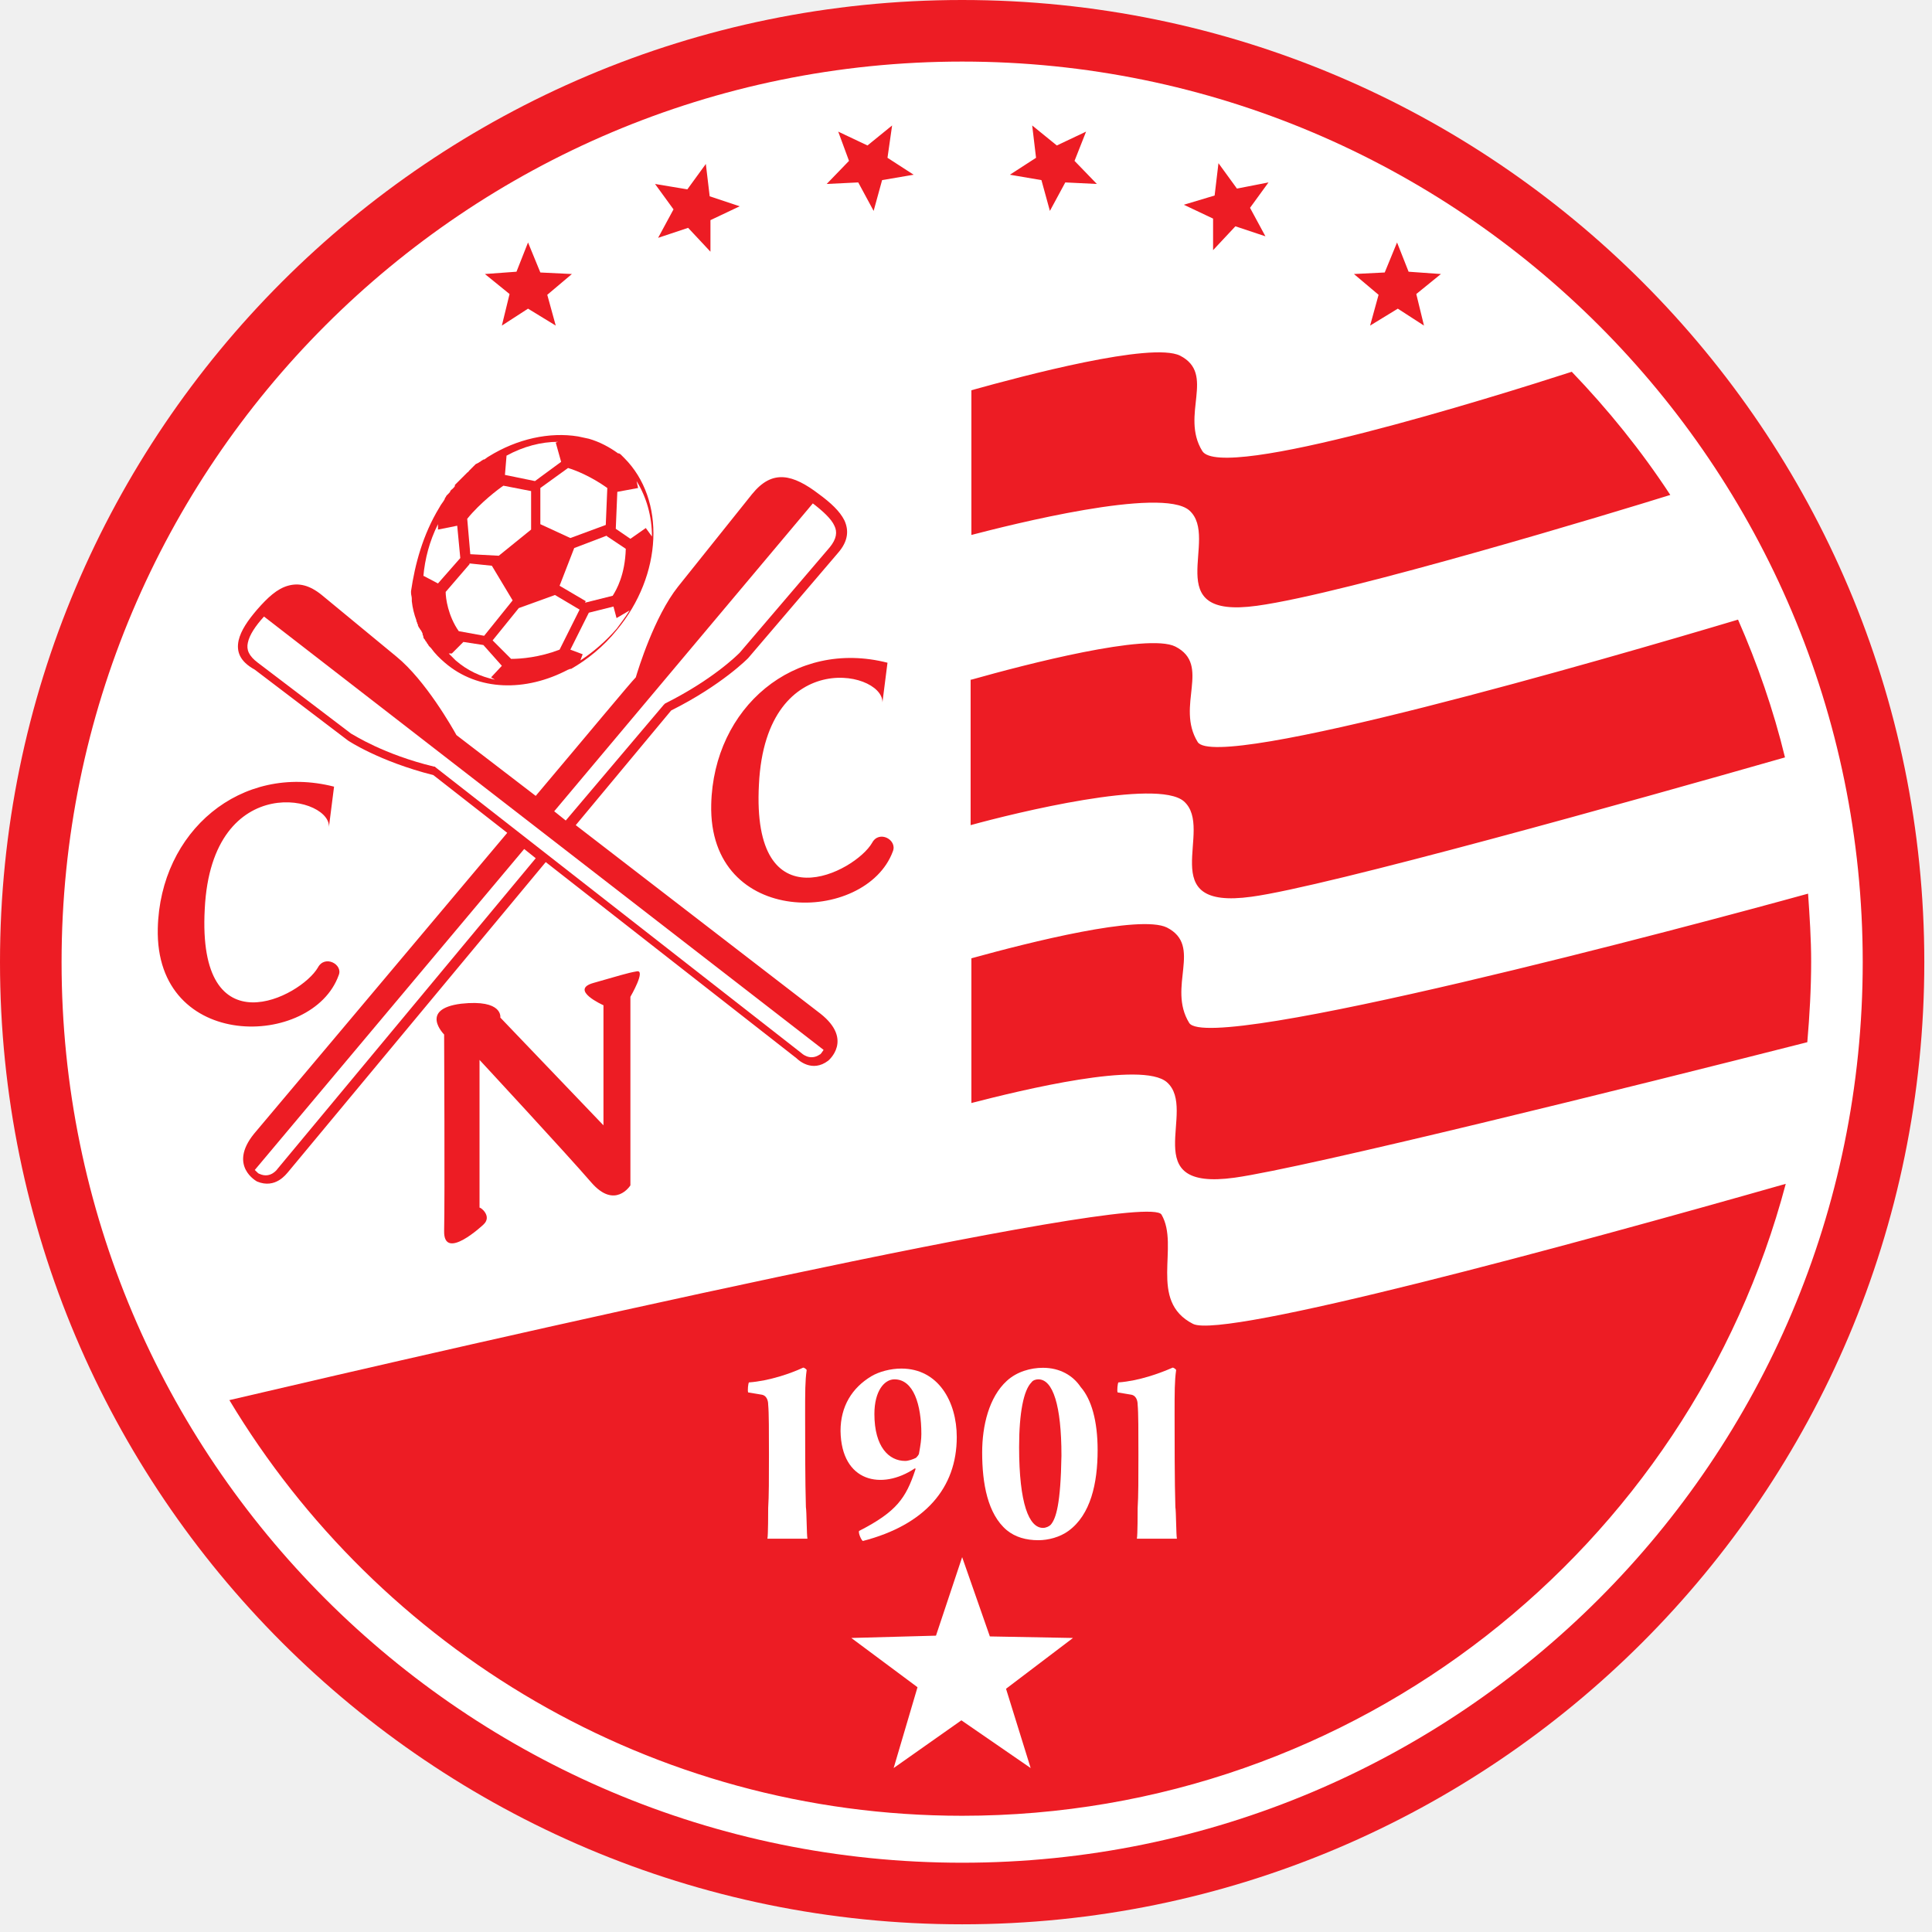
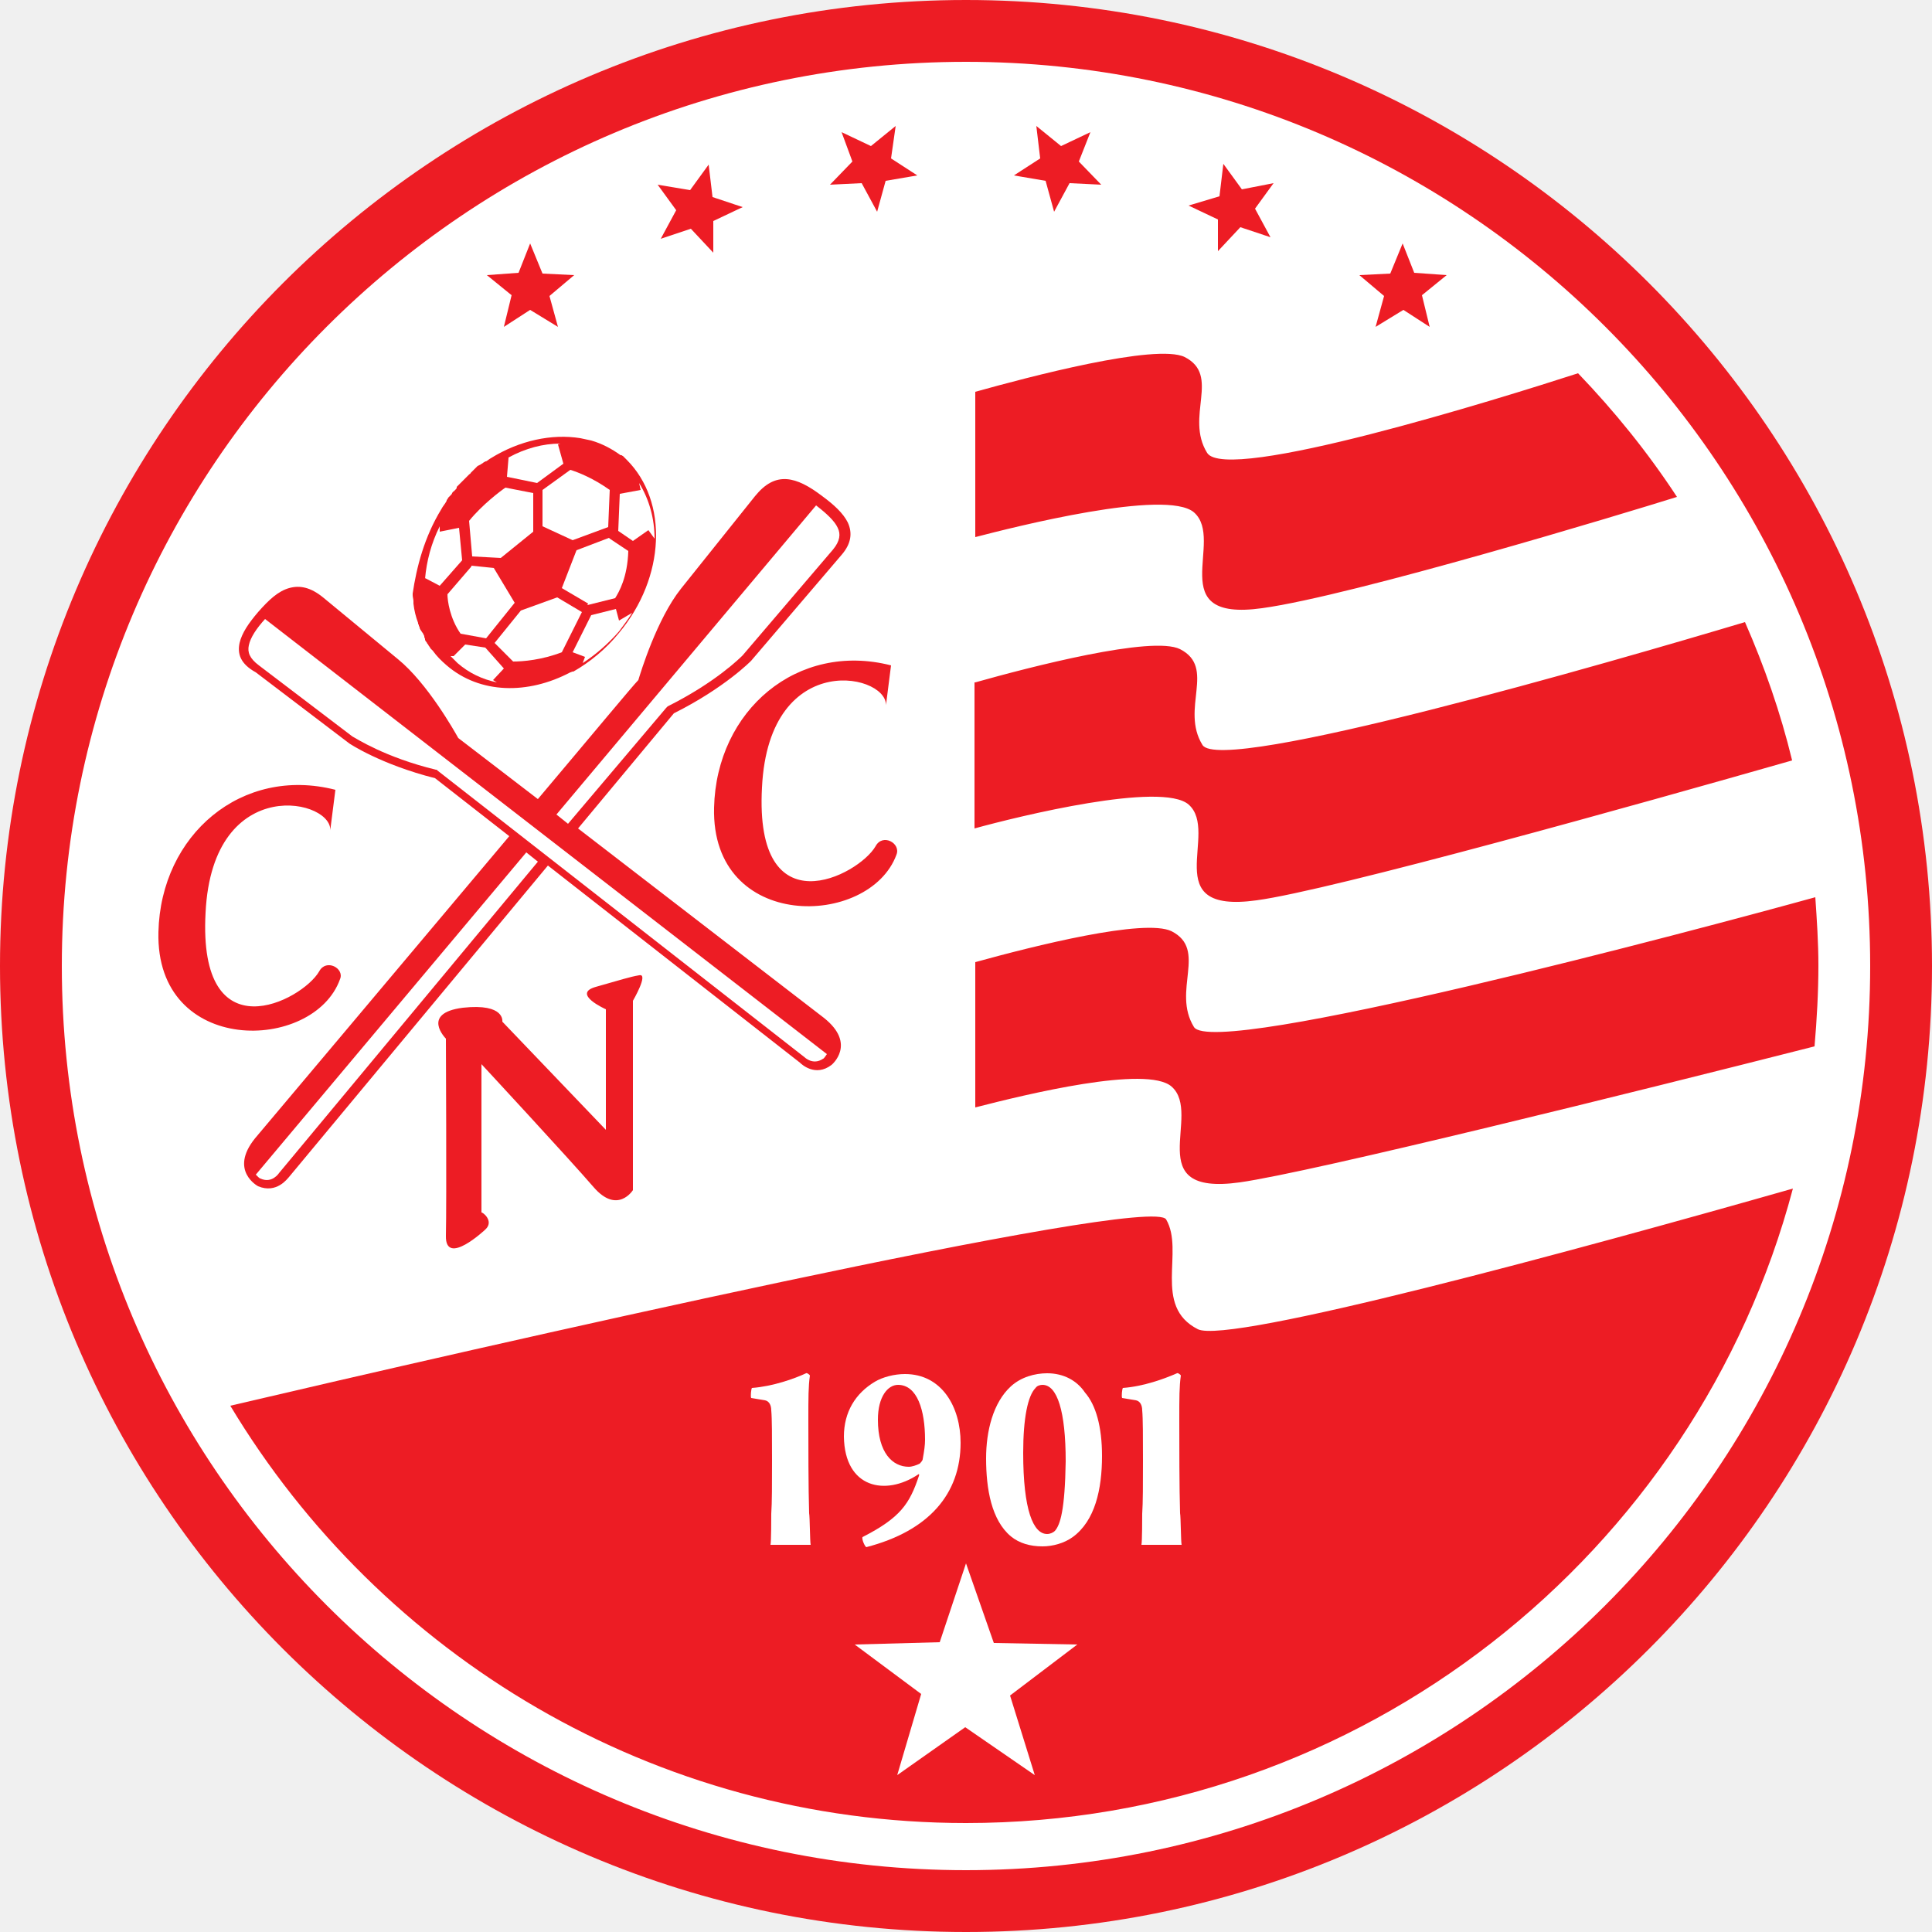
- <svg xmlns="http://www.w3.org/2000/svg" version="1.1" id="Layer_1" x="0px" y="0px" viewBox="-180 271 251 251" style="enable-background:new -180 271 251 251;" xml:space="preserve">
-   <style type="text/css">
- 	.st0{fill:#ED1C24;}
- 	.st1{fill:#FFFFFF;}
- </style>
-   <path class="st0" d="M-55,271c69,0,125,56,125,125c0,69-56,125-125,125c-69,0-125-56-125-125C-180,327-124,271-55,271L-55,271z" />
+ <svg xmlns="http://www.w3.org/2000/svg" version="1.1" id="Layer_1" x="0px" y="0px" viewBox="-360 542 250 250" enable-background="new -360 542 250 250" xml:space="preserve">
+   <path fill="#ED1C24" d="M-235,542c69,0,125,56,125,125s-56,125-125,125s-125-56-125-125S-304,542-235,542L-235,542z" />
  <g>
-     <path class="st1" d="M-100.3,349.8l-3.2,0.8l-2.4,4.8l1.6,0.6l-0.3,0.8c1.7-1.1,3.3-2.5,4.7-4.1c0.6-0.8,1.2-1.6,1.7-2.4l-1.7,1   L-100.3,349.8z" />
-     <path class="st1" d="M-96.1,339.6l0.8,1.1c0-2.6-0.7-5.1-2-7.2l0.2,0.9l-2.7,0.5l-0.2,4.8l1.9,1.3L-96.1,339.6z" />
-     <path class="st1" d="M-107.9,348.3l-4.7,1.7l-3.4,4.2l2.4,2.4c1.3,0,3.7-0.2,6.3-1.2l2.6-5.2L-107.9,348.3z" />
-     <path class="st1" d="M-109.8,339.1l3.9,1.8l4.6-1.7l0.2-4.8c-2.1-1.5-4.1-2.3-5.1-2.6l-3.6,2.6V339.1z" />
-     <path class="st1" d="M-105.4,342.2l-1.9,4.9l3.4,2l-0.1,0.2l3.6-0.9c0.5-0.8,1.6-2.7,1.7-6.1l-2.4-1.6l-0.1-0.1L-105.4,342.2z" />
-     <path class="st1" d="M-107.1,331l-0.7-2.5l0.3-0.1c-2.2,0-4.5,0.6-6.7,1.8c0,0,0,0.1,0,0.1l-0.2,2.4l3.9,0.8L-107.1,331z" />
-     <path class="st1" d="M-115.2,343.2l4.2-3.4v-5l-3.6-0.7c-0.6,0.4-3,2.2-4.7,4.3l0.4,4.6L-115.2,343.2z" />
-     <path class="st1" d="M-117.2,354.8l-2.6-0.4l-1.5,1.5l-0.4,0c0.3,0.3,0.6,0.6,0.9,0.9c1.5,1.3,3.2,2.1,5.1,2.5l-0.5-0.3l1.4-1.5   L-117.2,354.8z" />
-     <polygon class="st1" points="-51.4,483.6 -55,473.3 -58.4,483.5 -69.4,483.8 -60.8,490.2 -63.9,500.7 -55.1,494.5 -46.1,500.7    -49.3,490.4 -40.6,483.8  " />
-     <path class="st1" d="M-61.2,461.8c0.1-0.1,0.2,0,0.1,0.2c-1.2,3.6-2.4,5.4-7.3,7.9c-0.1,0.3,0.3,1.2,0.5,1.3   c8.1-2.1,12.2-6.9,12.2-13.5c0-4.6-2.4-8.9-7.2-8.9c-1.4,0-2.9,0.4-3.9,1c-2.5,1.5-4,3.9-4,7.1C-70.7,463.6-65.4,464.6-61.2,461.8z    M-63.8,450.2c2.5,0,3.5,3.3,3.5,7.1c0,0.7-0.1,1.4-0.3,2.5c0,0.2-0.3,0.5-0.4,0.6c-0.4,0.2-1,0.4-1.4,0.4c-2.1,0-4-1.8-4-6.1   C-66.4,451.7-65.1,450.2-63.8,450.2z" />
-     <path class="st1" d="M-44.5,448.7c-1.6,0-3.4,0.5-4.7,1.7c-2.3,2.1-3.2,5.8-3.2,9.3c0,4,0.7,8,3.2,10.1c1.1,0.9,2.5,1.3,4.1,1.3   c1.3,0,2.8-0.4,3.9-1.2c2.9-2.1,3.8-6.2,3.8-10.5c0-3.8-0.8-6.6-2.2-8.2C-40.6,449.7-42.3,448.7-44.5,448.7z M-43.5,469.1   c-0.2,0.2-0.6,0.4-1,0.4c-1.8,0-3.1-3.1-3.1-10.5c0-4.5,0.6-7.4,1.6-8.4c0.2-0.3,0.6-0.4,0.9-0.4c1.9,0,3,3.4,3,9.9   C-42.2,466.4-42.8,468.3-43.5,469.1z" />
-     <path class="st1" d="M-120.4,353l3.3,0.6l0,0l3.7-4.6l-2.7-4.5l-2.9-0.3l0,0.1l-3.1,3.6C-122.1,348.7-121.8,351-120.4,353z" />
-     <path class="st1" d="M-55,279c-64.6,0-117,52.4-117,117c0,64.6,52.4,117,117,117c64.6,0,117-52.4,117-117C62,331.4,9.6,279-55,279z    M-0.1,306.4l1.6-3.9l1.5,3.8l4.2,0.3l-3.2,2.6l1,4.1l-3.4-2.2l-3.6,2.2l1.1-4l-3.2-2.7L-0.1,306.4z M-22.2,296.4l0.5-4.2l2.4,3.3   l4.1-0.8l-2.4,3.3l2,3.7l-3.9-1.3l-2.9,3.1l0-4.1l-3.8-1.8L-22.2,296.4z M-45.9,287.3l3.2,2.6l3.8-1.8l-1.5,3.8l2.9,3l-4.1-0.2   l-2,3.7l-1.1-4l-4.1-0.7l3.4-2.2L-45.9,287.3z M-53.8,321.7c6.8-1.9,23.4-6.3,27.1-4.5c4.7,2.4,0,7.7,2.9,12.4   c2.5,4,37.8-7,48-10.3c4.7,4.9,9,10.2,12.8,16c-6.7,2.1-42,12.8-53.7,14.4c-13,1.8-4.7-8.8-8.8-12.4c-3.6-3.1-23.3,1.9-28.3,3.2   V321.7z M-53.8,359.3c7.1-2,22.9-6.1,26.5-4.3c4.7,2.4,0,7.7,2.9,12.4c2.4,3.9,52.8-10.7,70.2-15.9c2.5,5.7,4.6,11.7,6.1,17.9   c-19.6,5.6-59.6,16.8-69.3,18.1c-13,1.8-4.7-8.8-8.8-12.4c-3.5-3-21.9,1.5-27.7,3.1V359.3z M-71.1,288.1l3.8,1.8l3.2-2.6l-0.6,4.2   l3.4,2.2l-4.1,0.7l-1.1,4l-2-3.7l-4.1,0.2l2.9-3L-71.1,288.1z M-81.4,372.9c-1,18.4,12.5,11.4,14.7,7.6c0.9-1.7,3.3-0.4,2.7,1.1   c-3.5,9.5-24,10-23.6-6.1c0.3-12.6,10.8-21.5,22.9-18.4l-0.7,5.5C-64.4,358.3-80.5,354.5-81.4,372.9z M-90.7,295.6l2.4-3.3l0.5,4.2   l3.9,1.3l-3.8,1.8l0,4.1l-2.9-3.1l-3.9,1.3l2-3.7l-2.4-3.3L-90.7,295.6z M-112.9,306.3l1.5-3.8l1.6,3.9l4.1,0.2l-3.2,2.7l1.1,4   l-3.6-2.2l-3.4,2.2l1-4.1l-3.2-2.6L-112.9,306.3z M-122.9,336.9L-122.9,336.9c0.2-0.4,0.5-0.7,0.7-1.1l0,0l0,0l0,0l0-0.1l0.1-0.1   l0,0l0,0l0.1-0.2l0.1-0.1l0,0c0.1-0.1,0.1-0.1,0.2-0.2v0l0,0l0,0c0.1-0.1,0.2-0.2,0.2-0.3l0,0c0.1-0.1,0.1-0.2,0.2-0.2l0.1-0.1   l0.1-0.1c0.1-0.1,0.2-0.2,0.2-0.3l0,0l0-0.1c0.1-0.1,0.2-0.2,0.3-0.3l0,0l0,0c0.1-0.1,0.2-0.2,0.3-0.3l0,0c0.1-0.1,0.2-0.2,0.3-0.3   l0,0l0,0l0,0c0.1-0.1,0.2-0.2,0.3-0.3l0.1-0.1c0.1-0.1,0.2-0.2,0.2-0.2l0.1-0.1c0.1-0.1,0.2-0.1,0.2-0.2l0.1-0.1l0.1-0.1h0l0.1-0.1   l0.2-0.2l0.1-0.1l0.2-0.2l0.1-0.1l0.2-0.1l0.2-0.1c0.1-0.1,0.2-0.1,0.3-0.2c0.1-0.1,0.2-0.1,0.3-0.2l0.1,0c0.2-0.1,0.4-0.3,0.6-0.4   l0,0c3.7-2.3,7.9-3.2,11.6-2.6h0c0.5,0.1,0.9,0.2,1.4,0.3l0,0c1.4,0.4,2.7,1.1,3.8,1.9l0,0l0,0l0,0l0,0l0,0h0l0,0l0,0l0,0l0,0l0,0   l0.1,0l0,0l0,0l0,0l0,0c0.1,0,0.1,0.1,0.2,0.1l0,0l0,0l0,0l0,0l0,0l0,0l0,0v0l0,0l0,0l0.1,0.1l0.1,0.1l0,0l0,0l0,0v0l0,0l0,0l0,0   c0.1,0.1,0.2,0.2,0.3,0.3c5.4,5.4,5,15.2-1,22.4c-1.7,2.1-3.8,3.8-5.9,5l0,0h0l0,0l0,0l0,0l-0.1,0l0,0l0,0l0,0l0,0   c-0.1,0-0.2,0.1-0.3,0.1l0,0c-5.5,2.9-11.7,2.8-16-0.9c-0.7-0.6-1.3-1.2-1.8-1.9c-0.1-0.1-0.1-0.1-0.2-0.2l-0.1-0.1   c0-0.1-0.1-0.1-0.1-0.2l-0.1-0.1l-0.1-0.2l-0.1-0.1l-0.1-0.2l-0.1-0.1l-0.1-0.2l0-0.1c0-0.1-0.1-0.2-0.1-0.3l0-0.1l-0.1-0.2   l-0.1-0.2l-0.1-0.1c0-0.1-0.1-0.1-0.1-0.2l-0.1-0.1c0-0.1-0.1-0.2-0.1-0.2l0-0.1c0-0.1-0.1-0.2-0.1-0.2l0,0l0-0.1l-0.1-0.2l0-0.1   c-0.3-0.8-0.5-1.6-0.6-2.5l0-0.1l0-0.2l0,0c0-0.3-0.1-0.5-0.1-0.8v0c0-0.1,0-0.2,0-0.2v0C-126.1,344.4-125.1,340.5-122.9,336.9z    M-149,354.2c0.3-1.3,1.2-2.6,2.4-4c1.4-1.6,2.6-2.7,4-3.1c1.4-0.4,2.8-0.1,4.4,1.2l9.7,8c3.8,3.1,7.3,9.3,7.8,10.2l10.3,7.9   c7-8.3,12.3-14.7,13-15.4c0.3-1,2.4-7.9,5.5-11.8l9.6-12c1.3-1.6,2.6-2.3,4.1-2.2c1.4,0.1,2.9,0.9,4.6,2.2c1.5,1.1,2.7,2.2,3.3,3.4   c0.6,1.3,0.5,2.7-0.8,4.2l-11.7,13.7l0,0c0,0-3.4,3.5-10,6.8l-12.4,14.9c13,10,29.7,22.9,31.8,24.5c4.3,3.4,1,6.1,1,6.1l0,0   c-2.1,1.6-3.9-0.1-4.1-0.3l-32.6-25.5l-33.5,40.3c-0.2,0.2-1.6,2.2-4,1.2l0,0c0,0-3.8-2-0.4-6.2c1.7-2,19.1-22.7,32.9-39.1   l-9.6-7.5c-7.1-1.8-11.1-4.5-11.1-4.5l0,0l-12.1-9.2C-148.9,356.9-149.3,355.6-149,354.2z M-117.2,430.1c0,0-5.2,4.9-5.1,0.8   c0.1-4.1,0-25.5,0-25.5s-3.3-3.3,2.2-4c5.5-0.6,5.1,1.8,5.1,1.8l13.4,14v-15.6c0,0-4.5-2-1.3-2.9c3.2-0.9,4.4-1.3,5.6-1.5   c1.3-0.3-0.8,3.3-0.8,3.3v24.5c0,0-2,3.2-5.1-0.4c-3.1-3.6-14.5-15.9-14.5-15.9v19.2C-117.6,427.8-116,429-117.2,430.1z    M-159.5,391.6c0.3-12.6,10.8-21.5,22.9-18.4l-0.7,5.5c0.9-4.2-15.2-8-16.1,10.4c-1,18.4,12.5,11.4,14.7,7.6c0.9-1.7,3.3-0.4,2.7,1   C-139.4,407.2-159.9,407.7-159.5,391.6z M-55,506.9c-40.4,0-75.8-21.7-95.2-54c30.7-7.2,119.2-27.5,121.1-24.1   c2.4,4.1-1.8,11.2,4.1,14.2c4,2,48.9-10.2,77-18.2C39.5,472-3.7,506.9-55,506.9z M-19.6,424c-13,1.8-4.7-8.8-8.8-12.4   c-3.2-2.8-18.8,1-25.4,2.7v-18.8c7.6-2.1,21.9-5.7,25.4-4c4.7,2.4,0,7.7,2.9,12.4c2.6,4.1,65.2-12.6,80.4-16.8   c0.2,2.9,0.4,5.9,0.4,8.8c0,3.5-0.2,7-0.5,10.5C32,412.2-10.3,422.7-19.6,424z" />
-     <path class="st1" d="M-27.4,454.8c0-3,0-4.4,0.2-5.8c0-0.1-0.4-0.4-0.5-0.3c-1.6,0.7-4.3,1.7-7,1.9c-0.1,0.1-0.2,1.1-0.1,1.3   c0.5,0.1,1.3,0.2,1.8,0.3c0.5,0.1,0.8,0.6,0.8,1.3c0.1,1,0.1,3.6,0.1,6.5c0,3,0,5.4-0.1,6.9c0,0.4,0,3.6-0.1,4h5.2   c-0.1-0.4-0.1-3.6-0.2-4.1C-27.4,463.7-27.4,457.7-27.4,454.8z" />
-     <path class="st1" d="M-123.1,346.8l2.9-3.3l-0.4-4.2l-2.5,0.5l0-0.7c-1.1,2.2-1.7,4.5-1.9,6.8l0-0.1L-123.1,346.8z" />
-     <path class="st1" d="M-146.9,423c0.3,0.3,0.5,0.5,0.6,0.5c1.5,0.7,2.4-0.7,2.4-0.7l0,0l0,0l33.5-40.3l-1.5-1.2L-146.9,423z" />
-     <path class="st1" d="M-75.4,454.8c0-3,0-4.4,0.2-5.8c0-0.1-0.4-0.4-0.5-0.3c-1.5,0.7-4.3,1.7-7,1.9c-0.1,0.1-0.2,1.1-0.1,1.3   c0.5,0.1,1.3,0.2,1.8,0.3c0.5,0.1,0.8,0.6,0.8,1.3c0.1,1,0.1,3.6,0.1,6.5c0,3,0,5.4-0.1,6.9c0,0.4,0,3.6-0.1,4h5.2   c-0.1-0.4-0.1-3.6-0.2-4.1C-75.4,463.7-75.4,457.7-75.4,454.8z" />
-     <path class="st1" d="M-146.5,357.1l12.1,9.2c0.4,0.2,4.2,2.7,10.8,4.3l0.1,0l0.1,0.1l47.5,37.1l0,0l0,0c0,0,1.1,1.1,2.4,0.2   c0.1,0,0.3-0.3,0.5-0.6l-72.7-56.3c-1.1,1.2-1.9,2.4-2.1,3.4C-148,355.4-147.7,356.2-146.5,357.1z" />
-     <path class="st1" d="M-93.8,362.6l0.1-0.1l0.1-0.1c6.2-3.1,9.4-6.3,9.7-6.6l11.7-13.7c0.9-1.1,1-2,0.6-2.8   c-0.4-0.9-1.5-1.9-2.8-2.9l-33.6,40l1.5,1.2L-93.8,362.6z" />
+     <path fill="#FFFFFF" d="M-280.3,620.8l-3.2,0.8l-2.4,4.8l1.6,0.6l-0.3,0.8c1.7-1.1,3.3-2.5,4.7-4.1c0.6-0.8,1.2-1.6,1.7-2.4l-1.7,1   L-280.3,620.8z" />
+     <path fill="#FFFFFF" d="M-276.1,610.6l0.8,1.1c0-2.6-0.7-5.1-2-7.2l0.2,0.9l-2.7,0.5l-0.2,4.8l1.9,1.3L-276.1,610.6z" />
+     <path fill="#FFFFFF" d="M-287.9,619.3l-4.7,1.7l-3.4,4.2l2.4,2.4c1.3,0,3.7-0.2,6.3-1.2l2.6-5.2L-287.9,619.3z" />
+     <path fill="#FFFFFF" d="M-289.8,610.1l3.9,1.8l4.6-1.7l0.2-4.8c-2.1-1.5-4.1-2.3-5.1-2.6l-3.6,2.6V610.1z" />
+     <path fill="#FFFFFF" d="M-285.4,613.2l-1.9,4.9l3.4,2l-0.1,0.2l3.6-0.9c0.5-0.8,1.6-2.7,1.7-6.1l-2.4-1.6l-0.1-0.1L-285.4,613.2z" />
+     <path fill="#FFFFFF" d="M-287.1,602l-0.7-2.5l0.3-0.1c-2.2,0-4.5,0.6-6.7,1.8v0.1l-0.2,2.4l3.9,0.8L-287.1,602z" />
+     <path fill="#FFFFFF" d="M-295.2,614.2l4.2-3.4v-5l-3.6-0.7c-0.6,0.4-3,2.2-4.7,4.3l0.4,4.6L-295.2,614.2z" />
+     <path fill="#FFFFFF" d="M-297.2,625.8l-2.6-0.4l-1.5,1.5h-0.4c0.3,0.3,0.6,0.6,0.9,0.9c1.5,1.3,3.2,2.1,5.1,2.5l-0.5-0.3l1.4-1.5   L-297.2,625.8z" />
+     <polygon fill="#FFFFFF" points="-231.4,754.6 -235,744.3 -238.4,754.5 -249.4,754.8 -240.8,761.2 -243.9,771.7 -235.1,765.5    -226.1,771.7 -229.3,761.4 -220.6,754.8  " />
+     <path fill="#FFFFFF" d="M-241.2,732.8c0.1-0.1,0.2,0,0.1,0.2c-1.2,3.6-2.4,5.4-7.3,7.9c-0.1,0.3,0.3,1.2,0.5,1.3   c8.1-2.1,12.2-6.9,12.2-13.5c0-4.6-2.4-8.9-7.2-8.9c-1.4,0-2.9,0.4-3.9,1c-2.5,1.5-4,3.9-4,7.1   C-250.7,734.6-245.4,735.6-241.2,732.8z M-243.8,721.2c2.5,0,3.5,3.3,3.5,7.1c0,0.7-0.1,1.4-0.3,2.5c0,0.2-0.3,0.5-0.4,0.6   c-0.4,0.2-1,0.4-1.4,0.4c-2.1,0-4-1.8-4-6.1C-246.4,722.7-245.1,721.2-243.8,721.2z" />
+     <path fill="#FFFFFF" d="M-224.5,719.7c-1.6,0-3.4,0.5-4.7,1.7c-2.3,2.1-3.2,5.8-3.2,9.3c0,4,0.7,8,3.2,10.1   c1.1,0.9,2.5,1.3,4.1,1.3c1.3,0,2.8-0.4,3.9-1.2c2.9-2.1,3.8-6.2,3.8-10.5c0-3.8-0.8-6.6-2.2-8.2   C-220.6,720.7-222.3,719.7-224.5,719.7z M-223.5,740.1c-0.2,0.2-0.6,0.4-1,0.4c-1.8,0-3.1-3.1-3.1-10.5c0-4.5,0.6-7.4,1.6-8.4   c0.2-0.3,0.6-0.4,0.9-0.4c1.9,0,3,3.4,3,9.9C-222.2,737.4-222.8,739.3-223.5,740.1z" />
+     <path fill="#FFFFFF" d="M-300.4,624l3.3,0.6l0,0l3.7-4.6l-2.7-4.5l-2.9-0.3v0.1l-3.1,3.6C-302.1,619.7-301.8,622-300.4,624z" />
+     <path fill="#FFFFFF" d="M-235,550c-64.6,0-117,52.4-117,117s52.4,117,117,117s117-52.4,117-117S-170.4,550-235,550z M-180.1,577.4   l1.6-3.9l1.5,3.8l4.2,0.3l-3.2,2.6l1,4.1l-3.4-2.2l-3.6,2.2l1.1-4l-3.2-2.7L-180.1,577.4z M-202.2,567.4l0.5-4.2l2.4,3.3l4.1-0.8   l-2.4,3.3l2,3.7l-3.9-1.3l-2.9,3.1v-4.1l-3.8-1.8L-202.2,567.4z M-225.9,558.3l3.2,2.6l3.8-1.8l-1.5,3.8l2.9,3l-4.1-0.2l-2,3.7   l-1.1-4l-4.1-0.7l3.4-2.2L-225.9,558.3z M-233.8,592.7c6.8-1.9,23.4-6.3,27.1-4.5c4.7,2.4,0,7.7,2.9,12.4c2.5,4,37.8-7,48-10.3   c4.7,4.9,9,10.2,12.8,16c-6.7,2.1-42,12.8-53.7,14.4c-13,1.8-4.7-8.8-8.8-12.4c-3.6-3.1-23.3,1.9-28.3,3.2V592.7z M-233.8,630.3   c7.1-2,22.9-6.1,26.5-4.3c4.7,2.4,0,7.7,2.9,12.4c2.4,3.9,52.8-10.7,70.2-15.9c2.5,5.7,4.6,11.7,6.1,17.9   c-19.6,5.6-59.6,16.8-69.3,18.1c-13,1.8-4.7-8.8-8.8-12.4c-3.5-3-21.9,1.5-27.7,3.1v-18.9H-233.8z M-251.1,559.1l3.8,1.8l3.2-2.6   l-0.6,4.2l3.4,2.2l-4.1,0.7l-1.1,4l-2-3.7l-4.1,0.2l2.9-3L-251.1,559.1z M-261.4,643.9c-1,18.4,12.5,11.4,14.7,7.6   c0.9-1.7,3.3-0.4,2.7,1.1c-3.5,9.5-24,10-23.6-6.1c0.3-12.6,10.8-21.5,22.9-18.4l-0.7,5.5C-244.4,629.3-260.5,625.5-261.4,643.9z    M-270.7,566.6l2.4-3.3l0.5,4.2l3.9,1.3l-3.8,1.8v4.1l-2.9-3.1l-3.9,1.3l2-3.7l-2.4-3.3L-270.7,566.6z M-292.9,577.3l1.5-3.8   l1.6,3.9l4.1,0.2l-3.2,2.7l1.1,4l-3.6-2.2l-3.4,2.2l1-4.1l-3.2-2.6L-292.9,577.3z M-302.9,607.9L-302.9,607.9   c0.2-0.4,0.5-0.7,0.7-1.1l0,0l0,0l0,0v-0.1l0.1-0.1l0,0l0,0l0.1-0.2l0.1-0.1l0,0c0.1-0.1,0.1-0.1,0.2-0.2l0,0l0,0l0,0   c0.1-0.1,0.2-0.2,0.2-0.3l0,0c0.1-0.1,0.1-0.2,0.2-0.2l0.1-0.1l0.1-0.1c0.1-0.1,0.2-0.2,0.2-0.3l0,0V605c0.1-0.1,0.2-0.2,0.3-0.3   l0,0l0,0c0.1-0.1,0.2-0.2,0.3-0.3l0,0c0.1-0.1,0.2-0.2,0.3-0.3l0,0l0,0l0,0c0.1-0.1,0.2-0.2,0.3-0.3l0.1-0.1   c0.1-0.1,0.2-0.2,0.2-0.2l0.1-0.1c0.1-0.1,0.2-0.1,0.2-0.2l0.1-0.1l0.1-0.1l0,0l0.1-0.1l0.2-0.2l0.1-0.1l0.2-0.2l0.1-0.1l0.2-0.1   l0.2-0.1c0.1-0.1,0.2-0.1,0.3-0.2c0.1-0.1,0.2-0.1,0.3-0.2h0.1c0.2-0.1,0.4-0.3,0.6-0.4l0,0c3.7-2.3,7.9-3.2,11.6-2.6l0,0   c0.5,0.1,0.9,0.2,1.4,0.3l0,0c1.4,0.4,2.7,1.1,3.8,1.9l0,0l0,0l0,0l0,0l0,0l0,0l0,0l0,0l0,0l0,0l0,0h0.1l0,0l0,0l0,0l0,0   c0.1,0,0.1,0.1,0.2,0.1l0,0l0,0l0,0l0,0l0,0l0,0l0,0l0,0l0,0l0,0l0.1,0.1l0.1,0.1l0,0l0,0l0,0l0,0l0,0l0,0l0,0   c0.1,0.1,0.2,0.2,0.3,0.3c5.4,5.4,5,15.2-1,22.4c-1.7,2.1-3.8,3.8-5.9,5l0,0l0,0l0,0l0,0l0,0h-0.1l0,0l0,0l0,0l0,0   c-0.1,0-0.2,0.1-0.3,0.1l0,0c-5.5,2.9-11.7,2.8-16-0.9c-0.7-0.6-1.3-1.2-1.8-1.9c-0.1-0.1-0.1-0.1-0.2-0.2l-0.1-0.1   c0-0.1-0.1-0.1-0.1-0.2l-0.1-0.1l-0.1-0.2l-0.1-0.1l-0.1-0.2l-0.1-0.1l-0.1-0.2v-0.1c0-0.1-0.1-0.2-0.1-0.3v-0.1l-0.1-0.2l-0.1-0.2   l-0.1-0.1c0-0.1-0.1-0.1-0.1-0.2l-0.1-0.1c0-0.1-0.1-0.2-0.1-0.2v-0.1c0-0.1-0.1-0.2-0.1-0.2l0,0v-0.1l-0.1-0.2v-0.1   c-0.3-0.8-0.5-1.6-0.6-2.5V620v-0.2l0,0c0-0.3-0.1-0.5-0.1-0.8l0,0c0-0.1,0-0.2,0-0.2l0,0C-306.1,615.4-305.1,611.5-302.9,607.9z    M-329,625.2c0.3-1.3,1.2-2.6,2.4-4c1.4-1.6,2.6-2.7,4-3.1c1.4-0.4,2.8-0.1,4.4,1.2l9.7,8c3.8,3.1,7.3,9.3,7.8,10.2l10.3,7.9   c7-8.3,12.3-14.7,13-15.4c0.3-1,2.4-7.9,5.5-11.8l9.6-12c1.3-1.6,2.6-2.3,4.1-2.2c1.4,0.1,2.9,0.9,4.6,2.2c1.5,1.1,2.7,2.2,3.3,3.4   c0.6,1.3,0.5,2.7-0.8,4.2l-11.7,13.7l0,0c0,0-3.4,3.5-10,6.8l-12.4,14.9c13,10,29.7,22.9,31.8,24.5c4.3,3.4,1,6.1,1,6.1l0,0   c-2.1,1.6-3.9-0.1-4.1-0.3l-32.6-25.5l-33.5,40.3c-0.2,0.2-1.6,2.2-4,1.2l0,0c0,0-3.8-2-0.4-6.2c1.7-2,19.1-22.7,32.9-39.1   l-9.6-7.5c-7.1-1.8-11.1-4.5-11.1-4.5l0,0l-12.1-9.2C-328.9,627.9-329.3,626.6-329,625.2z M-297.2,701.1c0,0-5.2,4.9-5.1,0.8   c0.1-4.1,0-25.5,0-25.5s-3.3-3.3,2.2-4c5.5-0.6,5.1,1.8,5.1,1.8l13.4,14v-15.6c0,0-4.5-2-1.3-2.9c3.2-0.9,4.4-1.3,5.6-1.5   c1.3-0.3-0.8,3.3-0.8,3.3V696c0,0-2,3.2-5.1-0.4c-3.1-3.6-14.5-15.9-14.5-15.9v19.2C-297.6,698.8-296,700-297.2,701.1z    M-339.5,662.6c0.3-12.6,10.8-21.5,22.9-18.4l-0.7,5.5c0.9-4.2-15.2-8-16.1,10.4c-1,18.4,12.5,11.4,14.7,7.6c0.9-1.7,3.3-0.4,2.7,1   C-319.4,678.2-339.9,678.7-339.5,662.6z M-235,777.9c-40.4,0-75.8-21.7-95.2-54c30.7-7.2,119.2-27.5,121.1-24.1   c2.4,4.1-1.8,11.2,4.1,14.2c4,2,48.9-10.2,77-18.2C-140.5,743-183.7,777.9-235,777.9z M-199.6,695c-13,1.8-4.7-8.8-8.8-12.4   c-3.2-2.8-18.8,1-25.4,2.7v-18.8c7.6-2.1,21.9-5.7,25.4-4c4.7,2.4,0,7.7,2.9,12.4c2.6,4.1,65.2-12.6,80.4-16.8   c0.2,2.9,0.4,5.9,0.4,8.8c0,3.5-0.2,7-0.5,10.5C-148,683.2-190.3,693.7-199.6,695z" />
+     <path fill="#FFFFFF" d="M-207.4,725.8c0-3,0-4.4,0.2-5.8c0-0.1-0.4-0.4-0.5-0.3c-1.6,0.7-4.3,1.7-7,1.9c-0.1,0.1-0.2,1.1-0.1,1.3   c0.5,0.1,1.3,0.2,1.8,0.3c0.5,0.1,0.8,0.6,0.8,1.3c0.1,1,0.1,3.6,0.1,6.5c0,3,0,5.4-0.1,6.9c0,0.4,0,3.6-0.1,4h5.2   c-0.1-0.4-0.1-3.6-0.2-4.1C-207.4,734.7-207.4,728.7-207.4,725.8z" />
+     <path fill="#FFFFFF" d="M-303.1,617.8l2.9-3.3l-0.4-4.2l-2.5,0.5v-0.7c-1.1,2.2-1.7,4.5-1.9,6.8v-0.1L-303.1,617.8z" />
+     <path fill="#FFFFFF" d="M-326.9,694c0.3,0.3,0.5,0.5,0.6,0.5c1.5,0.7,2.4-0.7,2.4-0.7l0,0l0,0l33.5-40.3l-1.5-1.2L-326.9,694z" />
+     <path fill="#FFFFFF" d="M-255.4,725.8c0-3,0-4.4,0.2-5.8c0-0.1-0.4-0.4-0.5-0.3c-1.5,0.7-4.3,1.7-7,1.9c-0.1,0.1-0.2,1.1-0.1,1.3   c0.5,0.1,1.3,0.2,1.8,0.3c0.5,0.1,0.8,0.6,0.8,1.3c0.1,1,0.1,3.6,0.1,6.5c0,3,0,5.4-0.1,6.9c0,0.4,0,3.6-0.1,4h5.2   c-0.1-0.4-0.1-3.6-0.2-4.1C-255.4,734.7-255.4,728.7-255.4,725.8z" />
+     <path fill="#FFFFFF" d="M-326.5,628.1l12.1,9.2c0.4,0.2,4.2,2.7,10.8,4.3h0.1l0.1,0.1l47.5,37.1l0,0l0,0c0,0,1.1,1.1,2.4,0.2   c0.1,0,0.3-0.3,0.5-0.6l-72.7-56.3c-1.1,1.2-1.9,2.4-2.1,3.4C-328,626.4-327.7,627.2-326.5,628.1z" />
+     <path fill="#FFFFFF" d="M-273.8,633.6L-273.8,633.6l0.2-0.2c6.2-3.1,9.4-6.3,9.7-6.6l11.7-13.7c0.9-1.1,1-2,0.6-2.8   c-0.4-0.9-1.5-1.9-2.8-2.9l-33.6,40l1.5,1.2L-273.8,633.6z" />
  </g>
</svg>
